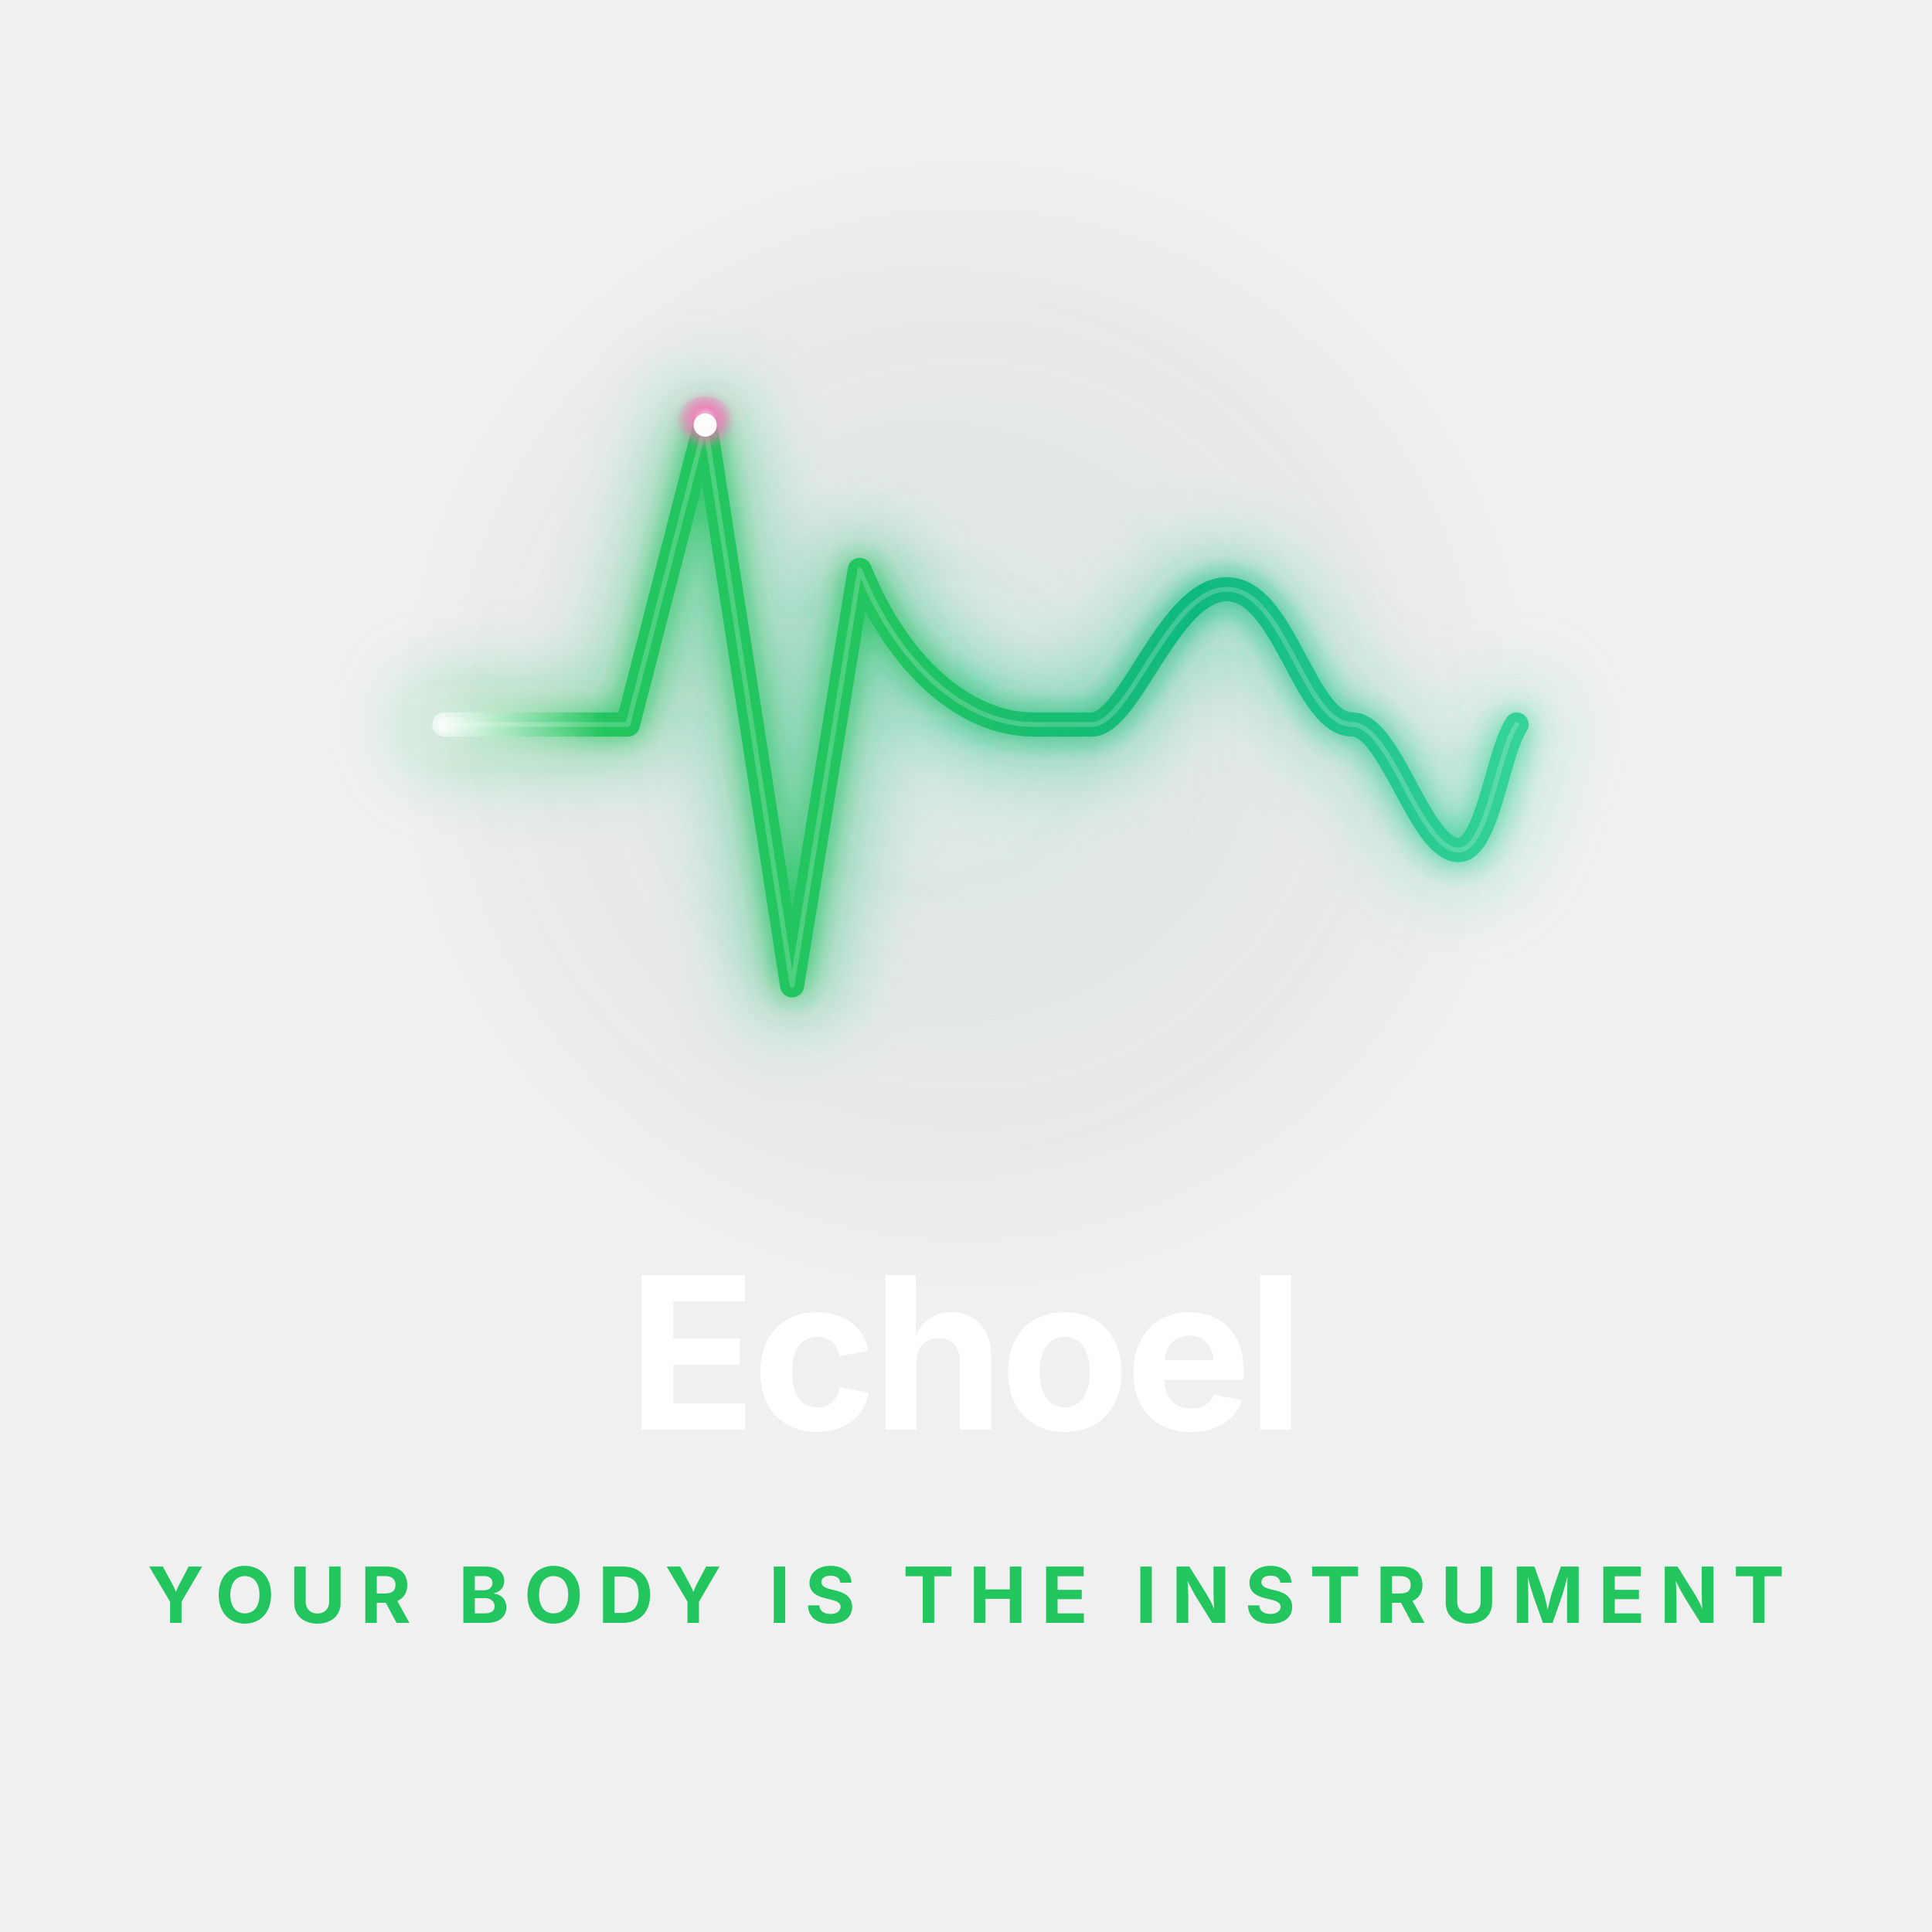
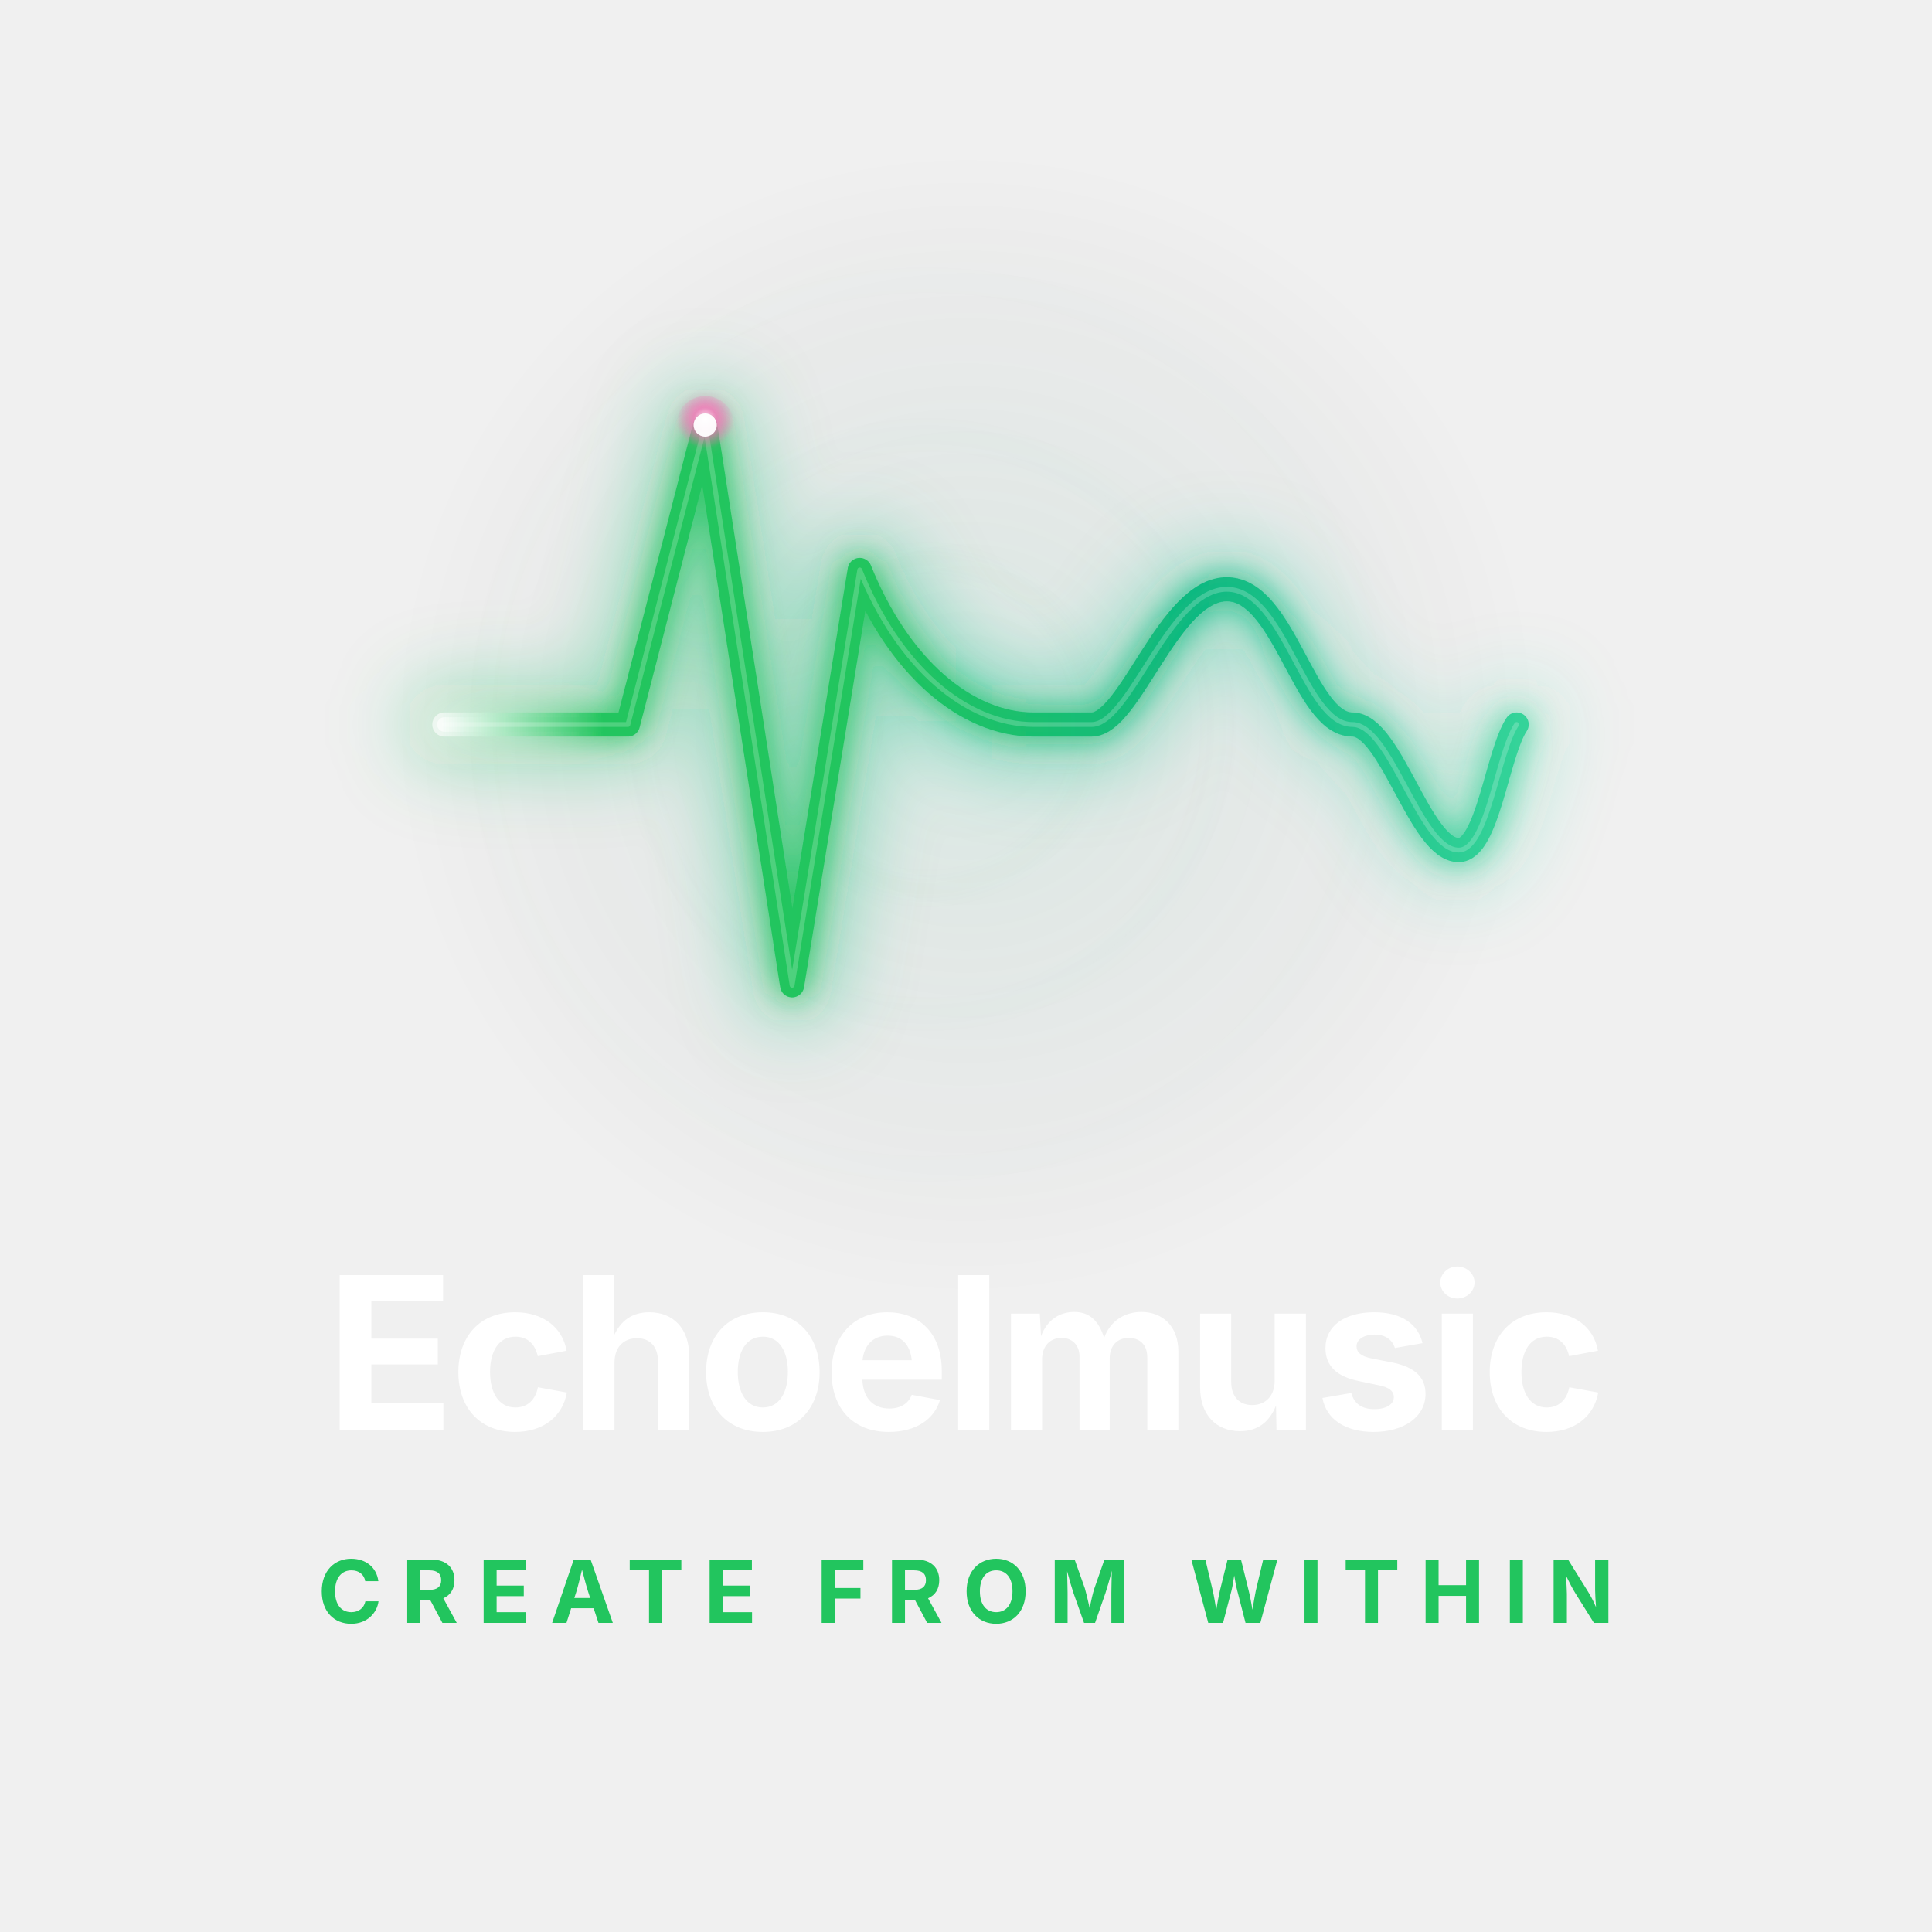
<svg xmlns="http://www.w3.org/2000/svg" viewBox="0 0 200 200">
  <defs>
    <linearGradient id="ws" x1="0%" y1="0%" x2="100%" y2="0%">
      <stop offset="0%" stop-color="white" stop-opacity="0.6" />
      <stop offset="15%" stop-color="#22C55E" />
      <stop offset="40%" stop-color="#22C55E" />
      <stop offset="70%" stop-color="#10B981" />
      <stop offset="100%" stop-color="#34D399" />
    </linearGradient>
    <linearGradient id="wg" x1="0%" y1="0%" x2="100%" y2="0%">
      <stop offset="0%" stop-color="#22C55E" stop-opacity="0.35" />
      <stop offset="50%" stop-color="#10B981" stop-opacity="0.45" />
      <stop offset="100%" stop-color="#34D399" stop-opacity="0.25" />
    </linearGradient>
    <radialGradient id="amb" cx="50%" cy="50%" r="50%">
      <stop offset="0%" stop-color="#10B981" stop-opacity="0.10" />
      <stop offset="100%" stop-color="transparent" />
    </radialGradient>
    <radialGradient id="hp" cx="50%" cy="40%" r="50%">
      <stop offset="0%" stop-color="white" stop-opacity="0.95" />
      <stop offset="40%" stop-color="#F472B6" stop-opacity="0.65" />
      <stop offset="100%" stop-color="#F472B6" stop-opacity="0" />
    </radialGradient>
    <filter id="gb" x="-20%" y="-50%" width="140%" height="200%">
      <feGaussianBlur stdDeviation="1.6" result="b" />
      <feMerge>
        <feMergeNode in="b" />
        <feMergeNode in="SourceGraphic" />
      </feMerge>
    </filter>
    <filter id="bglow" x="-30%" y="-60%" width="160%" height="220%">
      <feGaussianBlur stdDeviation="4" />
    </filter>
    <filter id="eb" x="-10%" y="-10%" width="120%" height="120%">
      <feGaussianBlur stdDeviation="1" />
    </filter>
    <filter id="dg" x="-80%" y="-80%" width="260%" height="260%">
      <feGaussianBlur stdDeviation="0.7" result="g" />
      <feMerge>
        <feMergeNode in="g" />
        <feMergeNode in="SourceGraphic" />
      </feMerge>
    </filter>
  </defs>
  <g transform="translate(100, 75)">
    <circle cx="0" cy="0" r="60" fill="url(#amb)" />
    <circle cx="-4" cy="0" r="17" fill="none" stroke="#22C55E" stroke-width="0.4" opacity="0.10" filter="url(#eb)" />
    <circle cx="-4" cy="0" r="30" fill="none" stroke="#10B981" stroke-width="0.35" opacity="0.07" filter="url(#eb)" />
    <circle cx="-4" cy="0" r="46" fill="none" stroke="#34D399" stroke-width="0.3" opacity="0.04" filter="url(#eb)" />
    <path d="M -54 0 L -35 0 L -27 -31 L -18 27 L -11 -16 C -7 -6 0 0 7 0 L 13 0 C 17 0 21 -14 27 -14 C 33 -14 35 0 40 0 C 44 0 47 13 51 13 C 54 13 55 3 57 0" fill="none" stroke="url(#wg)" stroke-width="8" stroke-linecap="round" stroke-linejoin="round" filter="url(#bglow)" />
    <path d="M -54 0 L -35 0 L -27 -31 L -18 27 L -11 -16 C -7 -6 0 0 7 0 L 13 0 C 17 0 21 -14 27 -14 C 33 -14 35 0 40 0 C 44 0 47 13 51 13 C 54 13 55 3 57 0" fill="none" stroke="url(#ws)" stroke-width="2.5" stroke-linecap="round" stroke-linejoin="round" filter="url(#gb)" />
    <path d="M -54 0 L -35 0 L -27 -31 L -18 27 L -11 -16 C -7 -6 0 0 7 0 L 13 0 C 17 0 21 -14 27 -14 C 33 -14 35 0 40 0 C 44 0 47 13 51 13 C 54 13 55 3 57 0" fill="none" stroke="url(#ws)" stroke-width="1.5" stroke-linecap="round" stroke-linejoin="round" />
    <path d="M -54 0 L -35 0 L -27 -31 L -18 27 L -11 -16 C -7 -6 0 0 7 0 L 13 0 C 17 0 21 -14 27 -14 C 33 -14 35 0 40 0 C 44 0 47 13 51 13 C 54 13 55 3 57 0" fill="none" stroke="white" stroke-width="0.5" stroke-linecap="round" stroke-linejoin="round" opacity="0.2" />
    <circle cx="-27" cy="-31" r="3" fill="url(#hp)" filter="url(#dg)" />
    <circle cx="-27" cy="-31" r="1.2" fill="white" opacity="0.95" />
  </g>
  <text x="100" y="148" text-anchor="middle" font-family="'Atkinson Hyperlegible', -apple-system, BlinkMacSystemFont, 'Helvetica Neue', sans-serif" font-size="22" font-weight="700" fill="white" letter-spacing="-0.5">
-     Echoel
+     Echoelmusic
  </text>
-   <text x="100" y="168" text-anchor="middle" font-family="'Atkinson Hyperlegible', -apple-system, BlinkMacSystemFont, 'Helvetica Neue', sans-serif" font-size="8" font-weight="700" fill="#22C55E" letter-spacing="1.5">
-     YOUR BODY IS THE INSTRUMENT
+   <text x="100" y="168" text-anchor="middle" font-family="'Atkinson Hyperlegible', -apple-system, BlinkMacSystemFont, 'Helvetica Neue', sans-serif" font-size="9" font-weight="700" fill="#22C55E" letter-spacing="2">
+     CREATE FROM WITHIN
  </text>
</svg>
